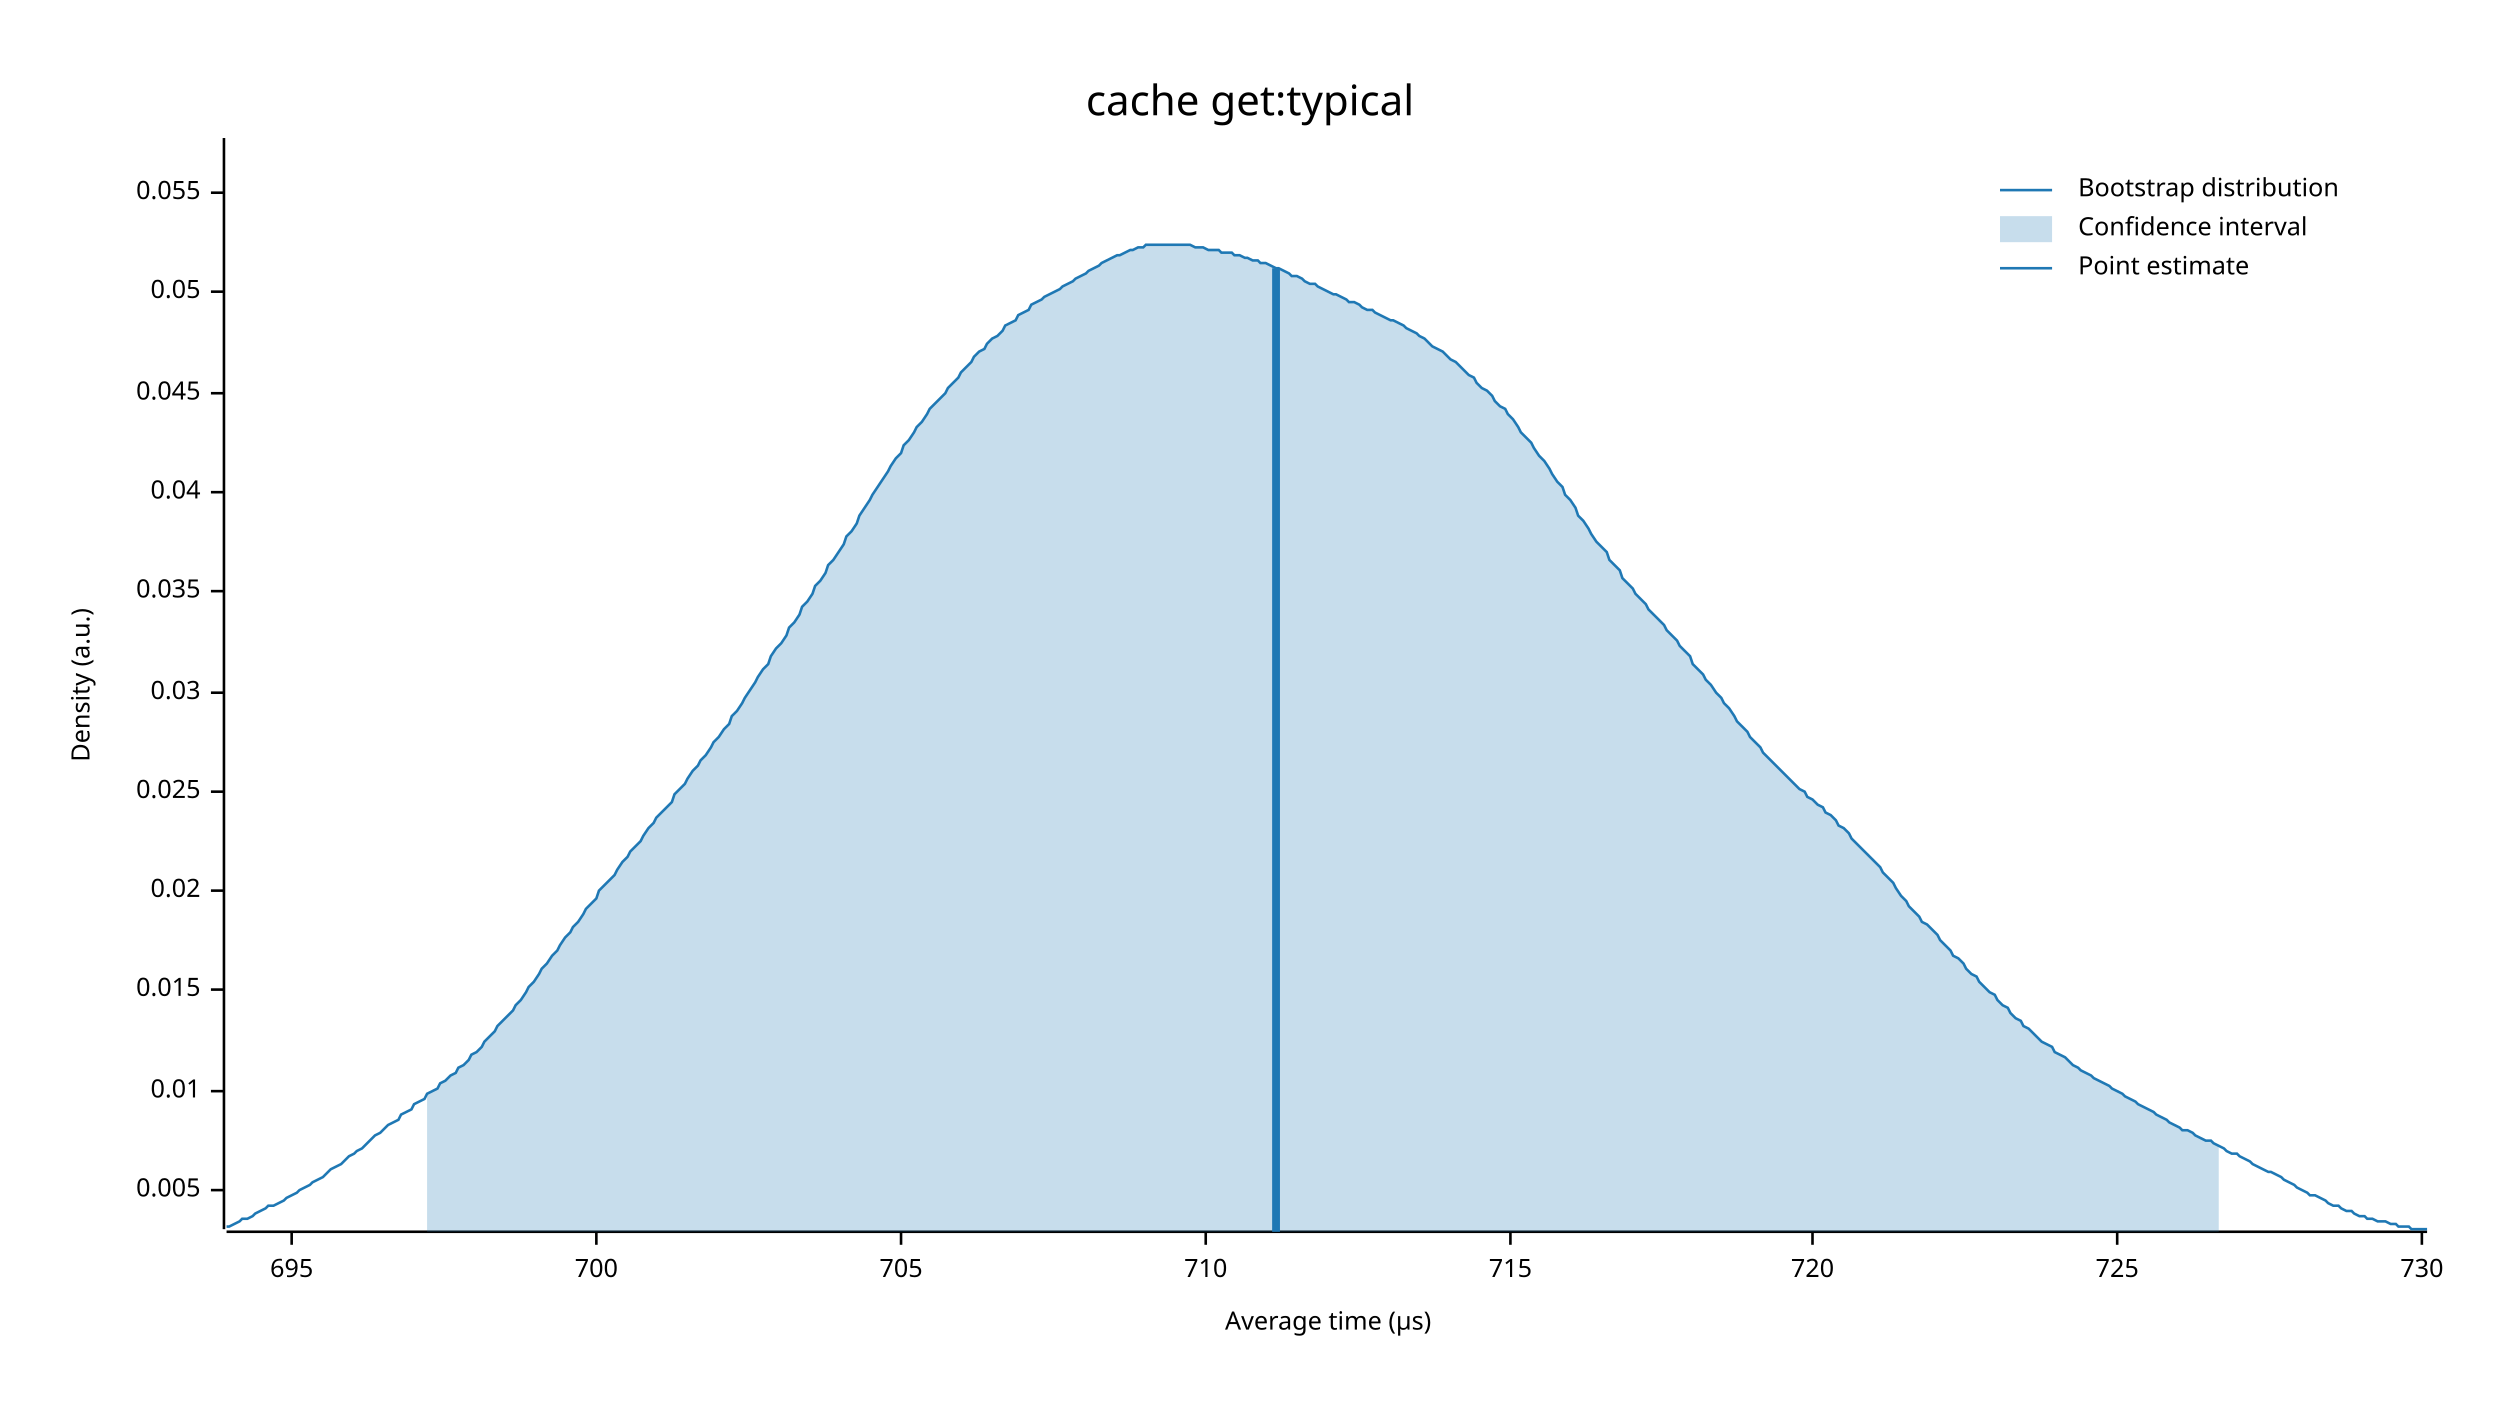
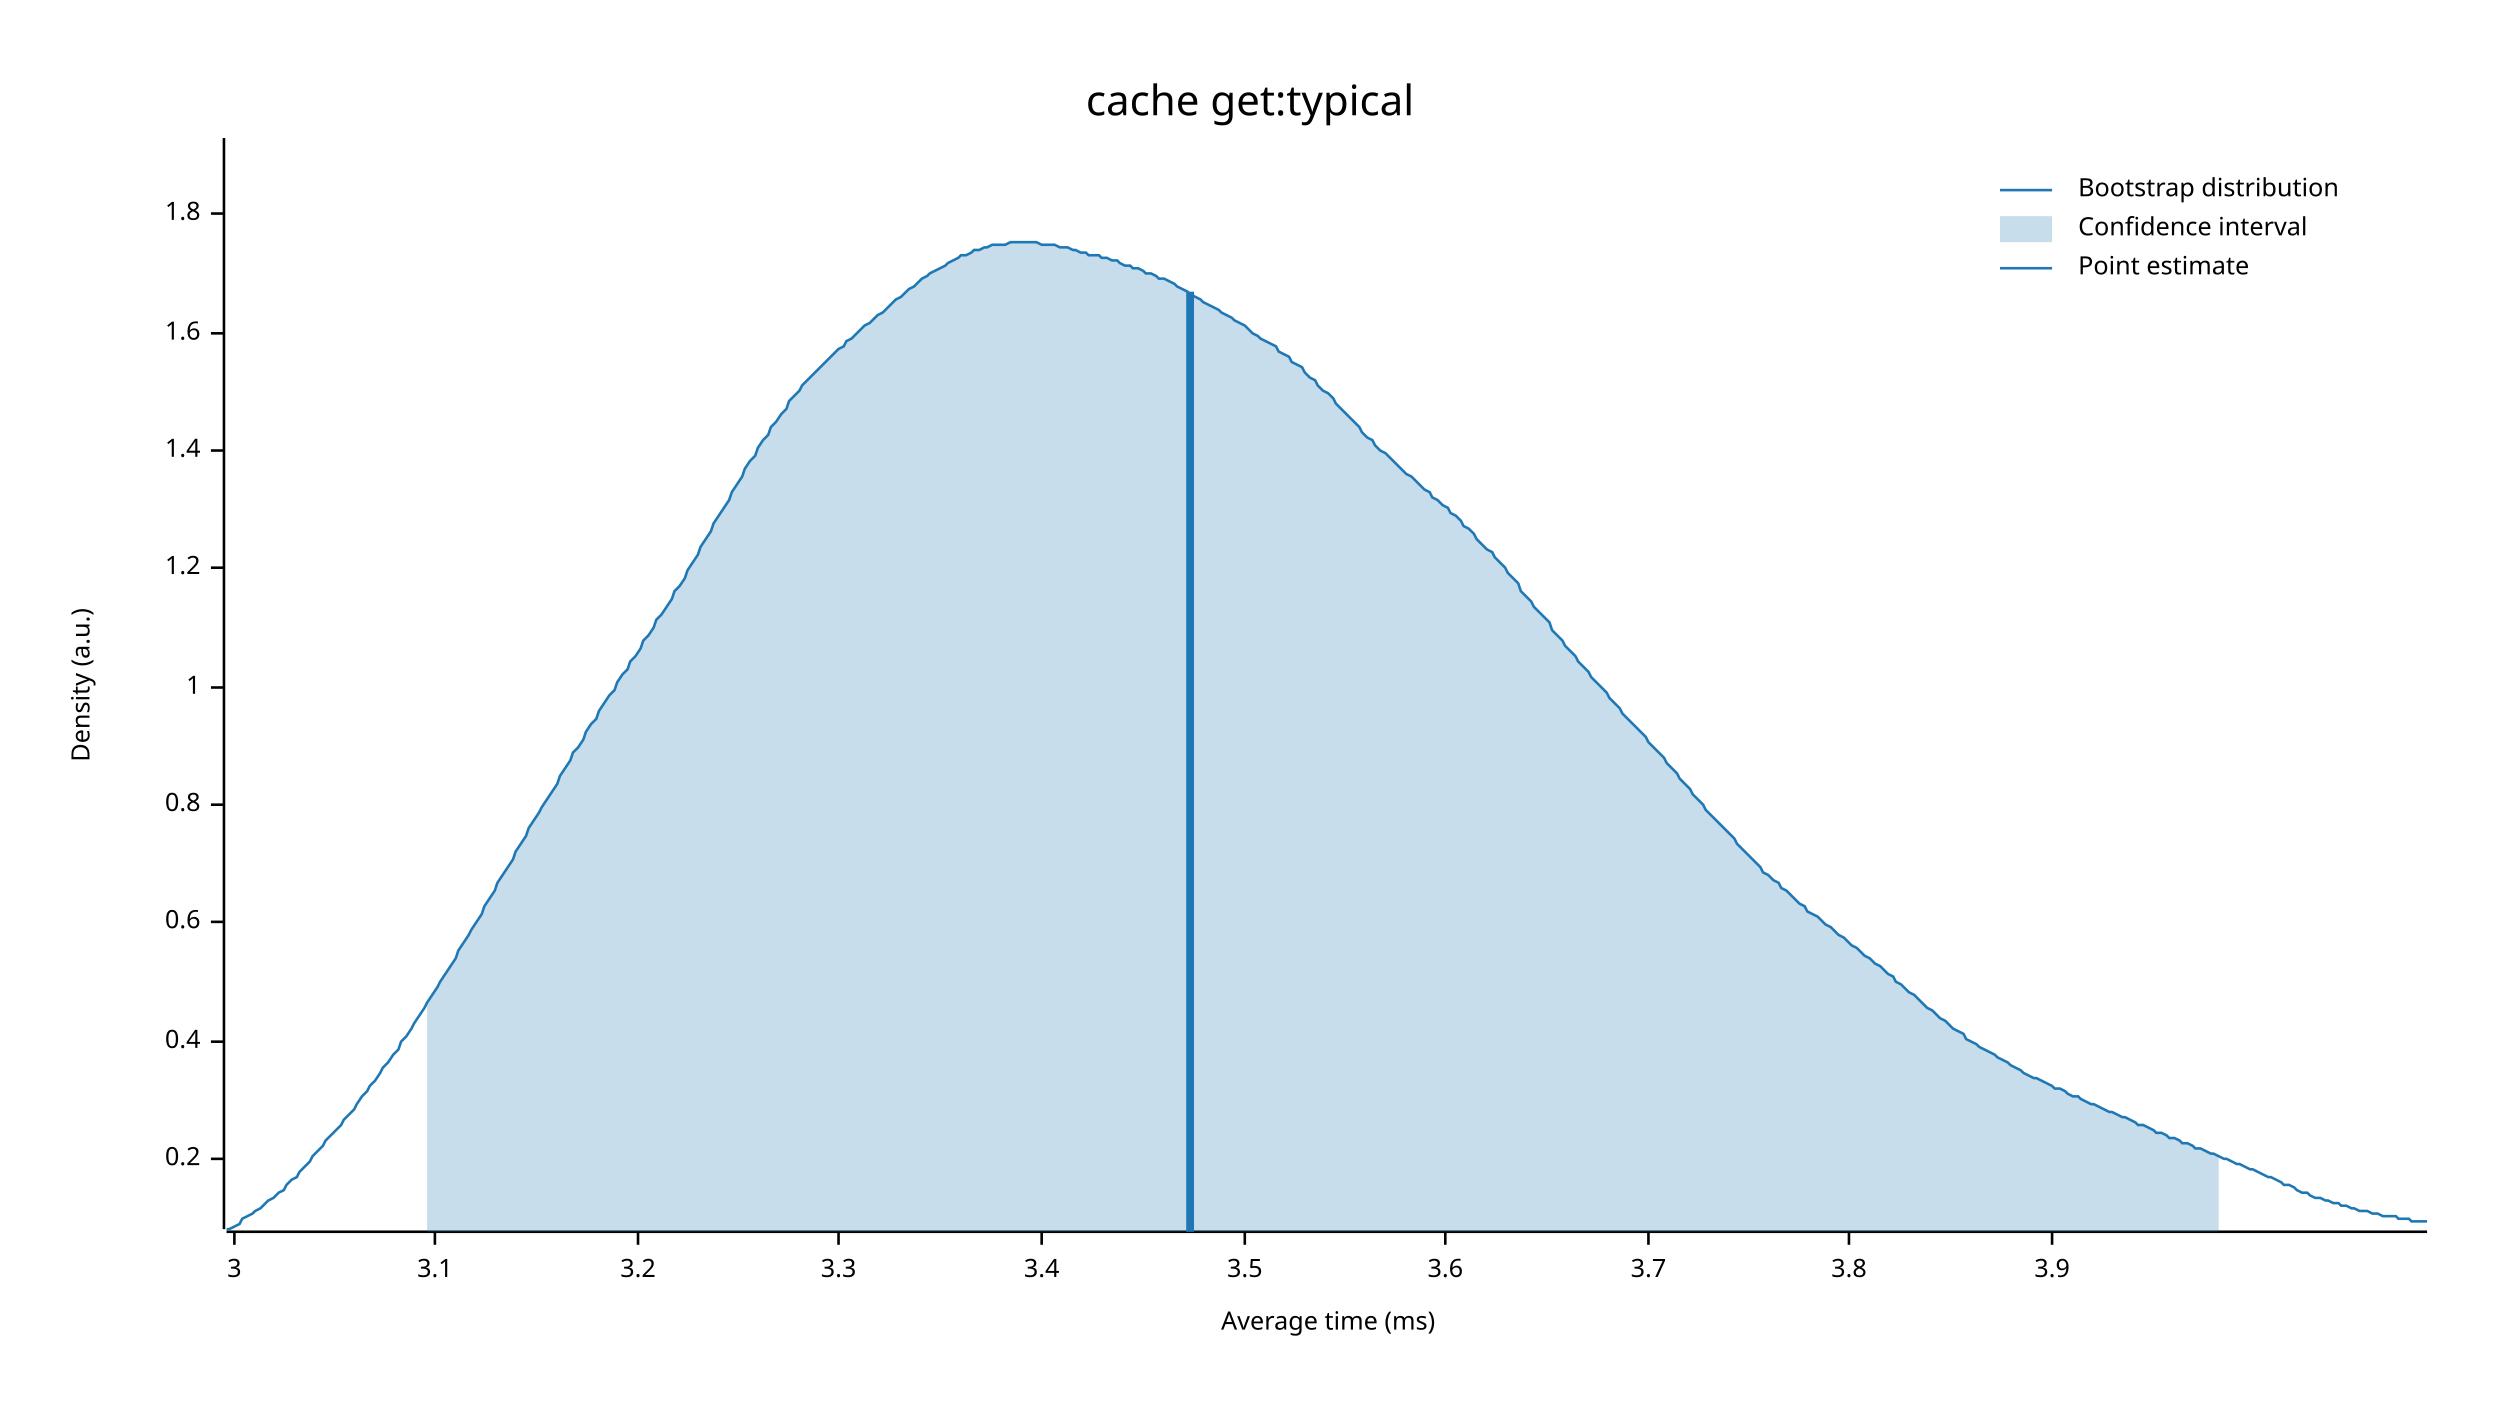
<svg xmlns="http://www.w3.org/2000/svg" width="960" height="540" viewBox="0 0 960 540">
  <text x="480" y="32" dy="0.76em" text-anchor="middle" font-family="sans-serif" font-size="16.129" opacity="1" fill="#000000">
cache get:typical
</text>
  <text x="27" y="263" dy="0.76em" text-anchor="middle" font-family="sans-serif" font-size="9.677" opacity="1" fill="#000000" transform="rotate(270, 27, 263)">
Density (a.u.)
</text>
  <text x="510" y="513" dy="-0.5ex" text-anchor="middle" font-family="sans-serif" font-size="9.677" opacity="1" fill="#000000">
- Average time (µs)
+ Average time (ms)
</text>
  <polyline fill="none" opacity="1" stroke="#000000" stroke-width="1" points="86,53 86,472 " />
-   <text x="77" y="457" dy="0.5ex" text-anchor="end" font-family="sans-serif" font-size="9.677" opacity="1" fill="#000000">
- 0.005
+   <text x="77" y="445" dy="0.5ex" text-anchor="end" font-family="sans-serif" font-size="9.677" opacity="1" fill="#000000">
+ 0.2
</text>
-   <polyline fill="none" opacity="1" stroke="#000000" stroke-width="1" points="81,457 86,457 " />
-   <text x="77" y="419" dy="0.5ex" text-anchor="end" font-family="sans-serif" font-size="9.677" opacity="1" fill="#000000">
- 0.01
+   <polyline fill="none" opacity="1" stroke="#000000" stroke-width="1" points="81,445 86,445 " />
+   <text x="77" y="400" dy="0.5ex" text-anchor="end" font-family="sans-serif" font-size="9.677" opacity="1" fill="#000000">
+ 0.4
</text>
-   <polyline fill="none" opacity="1" stroke="#000000" stroke-width="1" points="81,419 86,419 " />
-   <text x="77" y="380" dy="0.5ex" text-anchor="end" font-family="sans-serif" font-size="9.677" opacity="1" fill="#000000">
- 0.015
+   <polyline fill="none" opacity="1" stroke="#000000" stroke-width="1" points="81,400 86,400 " />
+   <text x="77" y="354" dy="0.5ex" text-anchor="end" font-family="sans-serif" font-size="9.677" opacity="1" fill="#000000">
+ 0.6
</text>
-   <polyline fill="none" opacity="1" stroke="#000000" stroke-width="1" points="81,380 86,380 " />
-   <text x="77" y="342" dy="0.5ex" text-anchor="end" font-family="sans-serif" font-size="9.677" opacity="1" fill="#000000">
- 0.02
+   <polyline fill="none" opacity="1" stroke="#000000" stroke-width="1" points="81,354 86,354 " />
+   <text x="77" y="309" dy="0.5ex" text-anchor="end" font-family="sans-serif" font-size="9.677" opacity="1" fill="#000000">
+ 0.8
</text>
-   <polyline fill="none" opacity="1" stroke="#000000" stroke-width="1" points="81,342 86,342 " />
-   <text x="77" y="304" dy="0.5ex" text-anchor="end" font-family="sans-serif" font-size="9.677" opacity="1" fill="#000000">
- 0.025
+   <polyline fill="none" opacity="1" stroke="#000000" stroke-width="1" points="81,309 86,309 " />
+   <text x="77" y="264" dy="0.5ex" text-anchor="end" font-family="sans-serif" font-size="9.677" opacity="1" fill="#000000">
+ 1
</text>
-   <polyline fill="none" opacity="1" stroke="#000000" stroke-width="1" points="81,304 86,304 " />
-   <text x="77" y="266" dy="0.5ex" text-anchor="end" font-family="sans-serif" font-size="9.677" opacity="1" fill="#000000">
- 0.03
+   <polyline fill="none" opacity="1" stroke="#000000" stroke-width="1" points="81,264 86,264 " />
+   <text x="77" y="218" dy="0.5ex" text-anchor="end" font-family="sans-serif" font-size="9.677" opacity="1" fill="#000000">
+ 1.2
</text>
-   <polyline fill="none" opacity="1" stroke="#000000" stroke-width="1" points="81,266 86,266 " />
-   <text x="77" y="227" dy="0.5ex" text-anchor="end" font-family="sans-serif" font-size="9.677" opacity="1" fill="#000000">
- 0.035
+   <polyline fill="none" opacity="1" stroke="#000000" stroke-width="1" points="81,218 86,218 " />
+   <text x="77" y="173" dy="0.5ex" text-anchor="end" font-family="sans-serif" font-size="9.677" opacity="1" fill="#000000">
+ 1.4
</text>
-   <polyline fill="none" opacity="1" stroke="#000000" stroke-width="1" points="81,227 86,227 " />
-   <text x="77" y="189" dy="0.5ex" text-anchor="end" font-family="sans-serif" font-size="9.677" opacity="1" fill="#000000">
- 0.04
+   <polyline fill="none" opacity="1" stroke="#000000" stroke-width="1" points="81,173 86,173 " />
+   <text x="77" y="128" dy="0.5ex" text-anchor="end" font-family="sans-serif" font-size="9.677" opacity="1" fill="#000000">
+ 1.6
</text>
-   <polyline fill="none" opacity="1" stroke="#000000" stroke-width="1" points="81,189 86,189 " />
-   <text x="77" y="151" dy="0.5ex" text-anchor="end" font-family="sans-serif" font-size="9.677" opacity="1" fill="#000000">
- 0.045
+   <polyline fill="none" opacity="1" stroke="#000000" stroke-width="1" points="81,128 86,128 " />
+   <text x="77" y="82" dy="0.5ex" text-anchor="end" font-family="sans-serif" font-size="9.677" opacity="1" fill="#000000">
+ 1.8
</text>
-   <polyline fill="none" opacity="1" stroke="#000000" stroke-width="1" points="81,151 86,151 " />
-   <text x="77" y="112" dy="0.5ex" text-anchor="end" font-family="sans-serif" font-size="9.677" opacity="1" fill="#000000">
- 0.05
+   <polyline fill="none" opacity="1" stroke="#000000" stroke-width="1" points="81,82 86,82 " />
+   <polyline fill="none" opacity="1" stroke="#000000" stroke-width="1" points="87,473 932,473 " />
+   <text x="90" y="483" dy="0.76em" text-anchor="middle" font-family="sans-serif" font-size="9.677" opacity="1" fill="#000000">
+ 3
</text>
-   <polyline fill="none" opacity="1" stroke="#000000" stroke-width="1" points="81,112 86,112 " />
-   <text x="77" y="74" dy="0.5ex" text-anchor="end" font-family="sans-serif" font-size="9.677" opacity="1" fill="#000000">
- 0.055
+   <polyline fill="none" opacity="1" stroke="#000000" stroke-width="1" points="90,473 90,478 " />
+   <text x="167" y="483" dy="0.76em" text-anchor="middle" font-family="sans-serif" font-size="9.677" opacity="1" fill="#000000">
+ 3.1
</text>
-   <polyline fill="none" opacity="1" stroke="#000000" stroke-width="1" points="81,74 86,74 " />
-   <polyline fill="none" opacity="1" stroke="#000000" stroke-width="1" points="87,473 932,473 " />
-   <text x="112" y="483" dy="0.76em" text-anchor="middle" font-family="sans-serif" font-size="9.677" opacity="1" fill="#000000">
- 695
+   <polyline fill="none" opacity="1" stroke="#000000" stroke-width="1" points="167,473 167,478 " />
+   <text x="245" y="483" dy="0.76em" text-anchor="middle" font-family="sans-serif" font-size="9.677" opacity="1" fill="#000000">
+ 3.2
</text>
-   <polyline fill="none" opacity="1" stroke="#000000" stroke-width="1" points="112,473 112,478 " />
-   <text x="229" y="483" dy="0.76em" text-anchor="middle" font-family="sans-serif" font-size="9.677" opacity="1" fill="#000000">
- 700
+   <polyline fill="none" opacity="1" stroke="#000000" stroke-width="1" points="245,473 245,478 " />
+   <text x="322" y="483" dy="0.76em" text-anchor="middle" font-family="sans-serif" font-size="9.677" opacity="1" fill="#000000">
+ 3.3
</text>
-   <polyline fill="none" opacity="1" stroke="#000000" stroke-width="1" points="229,473 229,478 " />
-   <text x="346" y="483" dy="0.76em" text-anchor="middle" font-family="sans-serif" font-size="9.677" opacity="1" fill="#000000">
- 705
+   <polyline fill="none" opacity="1" stroke="#000000" stroke-width="1" points="322,473 322,478 " />
+   <text x="400" y="483" dy="0.76em" text-anchor="middle" font-family="sans-serif" font-size="9.677" opacity="1" fill="#000000">
+ 3.4
</text>
-   <polyline fill="none" opacity="1" stroke="#000000" stroke-width="1" points="346,473 346,478 " />
-   <text x="463" y="483" dy="0.76em" text-anchor="middle" font-family="sans-serif" font-size="9.677" opacity="1" fill="#000000">
- 710
+   <polyline fill="none" opacity="1" stroke="#000000" stroke-width="1" points="400,473 400,478 " />
+   <text x="478" y="483" dy="0.76em" text-anchor="middle" font-family="sans-serif" font-size="9.677" opacity="1" fill="#000000">
+ 3.5
</text>
-   <polyline fill="none" opacity="1" stroke="#000000" stroke-width="1" points="463,473 463,478 " />
-   <text x="580" y="483" dy="0.76em" text-anchor="middle" font-family="sans-serif" font-size="9.677" opacity="1" fill="#000000">
- 715
+   <polyline fill="none" opacity="1" stroke="#000000" stroke-width="1" points="478,473 478,478 " />
+   <text x="555" y="483" dy="0.76em" text-anchor="middle" font-family="sans-serif" font-size="9.677" opacity="1" fill="#000000">
+ 3.6
</text>
-   <polyline fill="none" opacity="1" stroke="#000000" stroke-width="1" points="580,473 580,478 " />
-   <text x="696" y="483" dy="0.76em" text-anchor="middle" font-family="sans-serif" font-size="9.677" opacity="1" fill="#000000">
- 720
+   <polyline fill="none" opacity="1" stroke="#000000" stroke-width="1" points="555,473 555,478 " />
+   <text x="633" y="483" dy="0.76em" text-anchor="middle" font-family="sans-serif" font-size="9.677" opacity="1" fill="#000000">
+ 3.7
</text>
-   <polyline fill="none" opacity="1" stroke="#000000" stroke-width="1" points="696,473 696,478 " />
-   <text x="813" y="483" dy="0.76em" text-anchor="middle" font-family="sans-serif" font-size="9.677" opacity="1" fill="#000000">
- 725
+   <polyline fill="none" opacity="1" stroke="#000000" stroke-width="1" points="633,473 633,478 " />
+   <text x="710" y="483" dy="0.76em" text-anchor="middle" font-family="sans-serif" font-size="9.677" opacity="1" fill="#000000">
+ 3.8
</text>
-   <polyline fill="none" opacity="1" stroke="#000000" stroke-width="1" points="813,473 813,478 " />
-   <text x="930" y="483" dy="0.76em" text-anchor="middle" font-family="sans-serif" font-size="9.677" opacity="1" fill="#000000">
- 730
+   <polyline fill="none" opacity="1" stroke="#000000" stroke-width="1" points="710,473 710,478 " />
+   <text x="788" y="483" dy="0.76em" text-anchor="middle" font-family="sans-serif" font-size="9.677" opacity="1" fill="#000000">
+ 3.9
</text>
-   <polyline fill="none" opacity="1" stroke="#000000" stroke-width="1" points="930,473 930,478 " />
-   <polyline fill="none" opacity="1" stroke="#1F78B4" stroke-width="1" points="87,471 88,471 90,470 92,469 93,468 95,468 97,467 98,466 100,465 102,464 103,463 105,463 107,462 109,461 110,460 112,459 114,458 115,457 117,456 119,455 120,454 122,453 124,452 125,451 127,449 129,448 131,447 132,446 134,444 136,443 137,442 139,441 141,439 142,438 144,436 146,435 147,434 149,432 151,431 153,430 154,428 156,427 158,426 159,424 161,423 163,422 164,420 166,419 168,418 169,416 171,415 173,413 175,412 176,410 178,409 180,407 181,405 183,404 185,402 186,400 188,398 190,396 191,394 193,392 195,390 197,388 198,386 200,384 202,381 203,379 205,377 207,374 208,372 210,370 212,367 214,365 215,363 217,360 219,358 220,356 222,354 224,351 225,349 227,347 229,345 230,342 232,340 234,338 236,336 237,334 239,331 241,329 242,327 244,325 246,323 247,321 249,318 251,316 252,314 254,312 256,310 258,308 259,305 261,303 263,301 264,299 266,296 268,294 269,292 271,290 273,287 274,285 276,283 278,280 280,278 281,275 283,273 285,270 286,268 288,265 290,262 291,260 293,257 295,255 296,252 298,249 300,247 302,244 303,241 305,239 307,236 308,233 310,231 312,228 313,225 315,223 317,220 318,217 320,215 322,212 324,209 325,206 327,204 329,201 330,198 332,195 334,192 335,190 337,187 339,184 341,181 342,179 344,176 346,174 347,171 349,169 351,166 352,164 354,162 356,159 357,157 359,155 361,153 363,151 364,149 366,147 368,145 369,143 371,141 373,139 374,137 376,135 378,134 379,132 381,130 383,129 385,127 386,125 388,124 390,123 391,121 393,120 395,119 396,117 398,116 400,115 401,114 403,113 405,112 407,111 408,110 410,109 412,108 413,107 415,106 417,105 418,104 420,103 422,102 423,101 425,100 427,99 429,98 430,98 432,97 434,96 435,96 437,95 439,95 440,94 442,94 444,94 445,94 447,94 449,94 451,94 452,94 454,94 456,94 457,94 459,95 461,95 462,95 464,96 466,96 468,96 469,97 471,97 473,97 474,98 476,98 478,99 479,99 481,100 483,100 484,101 486,101 488,102 490,103 491,103 493,104 495,105 496,106 498,106 500,107 501,108 503,109 505,109 506,110 508,111 510,112 512,113 513,113 515,114 517,115 518,116 520,116 522,117 523,118 525,119 527,119 528,120 530,121 532,122 534,123 535,123 537,124 539,125 540,126 542,127 544,128 545,129 547,130 549,132 550,133 552,134 554,135 556,137 557,138 559,139 561,141 562,142 564,144 566,145 567,147 569,149 571,150 573,152 574,154 576,156 578,157 579,159 581,161 583,164 584,166 586,168 588,170 589,172 591,175 593,177 595,180 596,182 598,185 600,187 601,190 603,192 605,195 606,198 608,200 610,203 611,205 613,208 615,210 617,212 618,215 620,217 622,219 623,222 625,224 627,226 628,228 630,230 632,232 633,234 635,236 637,238 639,240 640,242 642,244 644,246 645,248 647,250 649,252 650,255 652,257 654,259 655,261 657,263 659,266 661,268 662,270 664,272 666,275 667,277 669,279 671,281 672,283 674,285 676,287 677,289 679,291 681,293 683,295 684,296 686,298 688,300 689,301 691,303 693,304 694,306 696,307 698,309 700,310 701,312 703,313 705,315 706,317 708,318 710,320 711,322 713,324 715,326 716,327 718,329 720,331 722,333 723,335 725,337 727,339 728,341 730,344 732,346 733,348 735,350 737,352 738,354 740,355 742,357 744,359 745,361 747,363 749,365 750,367 752,368 754,370 755,372 757,374 759,375 760,377 762,379 764,381 766,382 767,384 769,386 771,387 772,389 774,391 776,392 777,394 779,395 781,397 782,398 784,400 786,401 788,402 789,404 791,405 793,406 794,407 796,409 798,410 799,411 801,412 803,413 804,414 806,415 808,416 810,417 811,418 813,419 815,420 816,421 818,422 820,423 821,424 823,425 825,426 827,427 828,428 830,429 832,430 833,431 835,432 837,433 838,434 840,434 842,435 843,436 845,437 847,438 849,438 850,439 852,440 854,441 855,442 857,443 859,443 860,444 862,445 864,446 865,447 867,448 869,449 871,450 872,450 874,451 876,452 877,453 879,454 881,455 882,456 884,457 886,458 887,459 889,459 891,460 893,461 894,462 896,463 898,463 899,464 901,465 903,465 904,466 906,467 908,467 909,468 911,468 913,469 915,469 916,469 918,470 920,470 921,471 923,471 925,471 926,472 928,472 930,472 932,472 " />
-   <polygon opacity="0.25" fill="#1F78B4" points="164,420 166,419 168,418 169,416 171,415 173,413 175,412 176,410 178,409 180,407 181,405 183,404 185,402 186,400 188,398 190,396 191,394 193,392 195,390 197,388 198,386 200,384 202,381 203,379 205,377 207,374 208,372 210,370 212,367 214,365 215,363 217,360 219,358 220,356 222,354 224,351 225,349 227,347 229,345 230,342 232,340 234,338 236,336 237,334 239,331 241,329 242,327 244,325 246,323 247,321 249,318 251,316 252,314 254,312 256,310 258,308 259,305 261,303 263,301 264,299 266,296 268,294 269,292 271,290 273,287 274,285 276,283 278,280 280,278 281,275 283,273 285,270 286,268 288,265 290,262 291,260 293,257 295,255 296,252 298,249 300,247 302,244 303,241 305,239 307,236 308,233 310,231 312,228 313,225 315,223 317,220 318,217 320,215 322,212 324,209 325,206 327,204 329,201 330,198 332,195 334,192 335,190 337,187 339,184 341,181 342,179 344,176 346,174 347,171 349,169 351,166 352,164 354,162 356,159 357,157 359,155 361,153 363,151 364,149 366,147 368,145 369,143 371,141 373,139 374,137 376,135 378,134 379,132 381,130 383,129 385,127 386,125 388,124 390,123 391,121 393,120 395,119 396,117 398,116 400,115 401,114 403,113 405,112 407,111 408,110 410,109 412,108 413,107 415,106 417,105 418,104 420,103 422,102 423,101 425,100 427,99 429,98 430,98 432,97 434,96 435,96 437,95 439,95 440,94 442,94 444,94 445,94 447,94 449,94 451,94 452,94 454,94 456,94 457,94 459,95 461,95 462,95 464,96 466,96 468,96 469,97 471,97 473,97 474,98 476,98 478,99 479,99 481,100 483,100 484,101 486,101 488,102 490,103 491,103 493,104 495,105 496,106 498,106 500,107 501,108 503,109 505,109 506,110 508,111 510,112 512,113 513,113 515,114 517,115 518,116 520,116 522,117 523,118 525,119 527,119 528,120 530,121 532,122 534,123 535,123 537,124 539,125 540,126 542,127 544,128 545,129 547,130 549,132 550,133 552,134 554,135 556,137 557,138 559,139 561,141 562,142 564,144 566,145 567,147 569,149 571,150 573,152 574,154 576,156 578,157 579,159 581,161 583,164 584,166 586,168 588,170 589,172 591,175 593,177 595,180 596,182 598,185 600,187 601,190 603,192 605,195 606,198 608,200 610,203 611,205 613,208 615,210 617,212 618,215 620,217 622,219 623,222 625,224 627,226 628,228 630,230 632,232 633,234 635,236 637,238 639,240 640,242 642,244 644,246 645,248 647,250 649,252 650,255 652,257 654,259 655,261 657,263 659,266 661,268 662,270 664,272 666,275 667,277 669,279 671,281 672,283 674,285 676,287 677,289 679,291 681,293 683,295 684,296 686,298 688,300 689,301 691,303 693,304 694,306 696,307 698,309 700,310 701,312 703,313 705,315 706,317 708,318 710,320 711,322 713,324 715,326 716,327 718,329 720,331 722,333 723,335 725,337 727,339 728,341 730,344 732,346 733,348 735,350 737,352 738,354 740,355 742,357 744,359 745,361 747,363 749,365 750,367 752,368 754,370 755,372 757,374 759,375 760,377 762,379 764,381 766,382 767,384 769,386 771,387 772,389 774,391 776,392 777,394 779,395 781,397 782,398 784,400 786,401 788,402 789,404 791,405 793,406 794,407 796,409 798,410 799,411 801,412 803,413 804,414 806,415 808,416 810,417 811,418 813,419 815,420 816,421 818,422 820,423 821,424 823,425 825,426 827,427 828,428 830,429 832,430 833,431 835,432 837,433 838,434 840,434 842,435 843,436 845,437 847,438 849,438 850,439 852,440 852,473 164,473 " />
-   <polyline fill="none" opacity="1" stroke="#1F78B4" stroke-width="3" points="490,473 490,103 " />
+   <polyline fill="none" opacity="1" stroke="#000000" stroke-width="1" points="788,473 788,478 " />
+   <polyline fill="none" opacity="1" stroke="#1F78B4" stroke-width="1" points="87,472 88,472 90,471 92,470 93,468 95,467 97,466 98,465 100,464 102,462 103,461 105,460 107,458 109,457 110,455 112,453 114,452 115,450 117,448 119,446 120,444 122,442 124,440 125,438 127,436 129,434 131,432 132,430 134,428 136,426 137,424 139,421 141,419 142,417 144,415 146,412 147,410 149,408 151,405 153,403 154,400 156,398 158,395 159,393 161,390 163,387 164,385 166,382 168,379 169,377 171,374 173,371 175,368 176,365 178,362 180,359 181,357 183,354 185,351 186,348 188,345 190,342 191,339 193,336 195,333 197,330 198,327 200,324 202,321 203,318 205,315 207,312 208,310 210,307 212,304 214,301 215,298 217,295 219,292 220,289 222,287 224,284 225,281 227,278 229,276 230,273 232,270 234,267 236,265 237,262 239,259 241,257 242,254 244,252 246,249 247,246 249,244 251,241 252,238 254,236 256,233 258,230 259,227 261,225 263,222 264,219 266,216 268,213 269,210 271,207 273,204 274,201 276,198 278,195 280,192 281,189 283,186 285,183 286,180 288,177 290,175 291,172 293,169 295,167 296,164 298,162 300,159 302,157 303,154 305,152 307,150 308,148 310,146 312,144 313,143 315,141 317,139 318,138 320,136 322,134 324,133 325,131 327,130 329,128 330,127 332,125 334,124 335,123 337,121 339,120 341,118 342,117 344,115 346,114 347,113 349,111 351,110 352,109 354,107 356,106 357,105 359,104 361,103 363,102 364,101 366,100 368,99 369,98 371,98 373,97 374,96 376,96 378,95 379,95 381,94 383,94 385,94 386,94 388,93 390,93 391,93 393,93 395,93 396,93 398,93 400,94 401,94 403,94 405,94 407,95 408,95 410,95 412,96 413,96 415,97 417,97 418,98 420,98 422,98 423,99 425,99 427,100 429,100 430,101 432,102 434,102 435,103 437,103 439,104 440,105 442,105 444,106 445,107 447,107 449,108 451,109 452,110 454,111 456,112 457,113 459,114 461,115 462,116 464,117 466,118 468,119 469,120 471,121 473,122 474,123 476,124 478,125 479,126 481,128 483,129 484,130 486,131 488,132 490,133 491,135 493,136 495,137 496,139 498,140 500,141 501,143 503,145 505,146 506,148 508,150 510,151 512,153 513,155 515,157 517,159 518,160 520,162 522,164 523,166 525,168 527,169 528,171 530,173 532,174 534,176 535,177 537,179 539,181 540,182 542,183 544,185 545,186 547,188 549,189 550,191 552,192 554,194 556,195 557,197 559,198 561,200 562,202 564,203 566,205 567,207 569,209 571,211 573,212 574,214 576,216 578,218 579,220 581,222 583,224 584,227 586,229 588,231 589,233 591,235 593,237 595,239 596,242 598,244 600,246 601,248 603,250 605,252 606,254 608,256 610,258 611,260 613,262 615,264 617,266 618,268 620,270 622,272 623,274 625,276 627,278 628,279 630,281 632,283 633,285 635,287 637,289 639,291 640,293 642,295 644,297 645,299 647,301 649,303 650,305 652,307 654,309 655,311 657,313 659,315 661,317 662,318 664,320 666,322 667,324 669,326 671,328 672,329 674,331 676,333 677,335 679,336 681,338 683,339 684,341 686,342 688,344 689,345 691,347 693,348 694,350 696,351 698,352 700,354 701,355 703,356 705,358 706,359 708,360 710,362 711,363 713,364 715,366 716,367 718,368 720,370 722,371 723,372 725,374 727,375 728,377 730,378 732,380 733,381 735,382 737,384 738,385 740,387 742,388 744,390 745,391 747,392 749,394 750,395 752,396 754,397 755,399 757,400 759,401 760,402 762,403 764,404 766,405 767,406 769,407 771,408 772,409 774,410 776,411 777,412 779,413 781,414 782,414 784,415 786,416 788,417 789,418 791,418 793,419 794,420 796,421 798,421 799,422 801,423 803,424 804,424 806,425 808,426 810,427 811,427 813,428 815,429 816,429 818,430 820,431 821,432 823,432 825,433 827,434 828,435 830,435 832,436 833,437 835,437 837,438 838,439 840,439 842,440 843,441 845,441 847,442 849,443 850,443 852,444 854,445 855,445 857,446 859,447 860,447 862,448 864,449 865,449 867,450 869,451 871,452 872,452 874,453 876,454 877,455 879,455 881,456 882,457 884,458 886,458 887,459 889,460 891,460 893,461 894,461 896,462 898,462 899,463 901,463 903,464 904,464 906,465 908,465 909,465 911,466 913,466 915,467 916,467 918,467 920,467 921,468 923,468 925,468 926,469 928,469 930,469 932,469 " />
+   <polygon opacity="0.25" fill="#1F78B4" points="164,385 166,382 168,379 169,377 171,374 173,371 175,368 176,365 178,362 180,359 181,357 183,354 185,351 186,348 188,345 190,342 191,339 193,336 195,333 197,330 198,327 200,324 202,321 203,318 205,315 207,312 208,310 210,307 212,304 214,301 215,298 217,295 219,292 220,289 222,287 224,284 225,281 227,278 229,276 230,273 232,270 234,267 236,265 237,262 239,259 241,257 242,254 244,252 246,249 247,246 249,244 251,241 252,238 254,236 256,233 258,230 259,227 261,225 263,222 264,219 266,216 268,213 269,210 271,207 273,204 274,201 276,198 278,195 280,192 281,189 283,186 285,183 286,180 288,177 290,175 291,172 293,169 295,167 296,164 298,162 300,159 302,157 303,154 305,152 307,150 308,148 310,146 312,144 313,143 315,141 317,139 318,138 320,136 322,134 324,133 325,131 327,130 329,128 330,127 332,125 334,124 335,123 337,121 339,120 341,118 342,117 344,115 346,114 347,113 349,111 351,110 352,109 354,107 356,106 357,105 359,104 361,103 363,102 364,101 366,100 368,99 369,98 371,98 373,97 374,96 376,96 378,95 379,95 381,94 383,94 385,94 386,94 388,93 390,93 391,93 393,93 395,93 396,93 398,93 400,94 401,94 403,94 405,94 407,95 408,95 410,95 412,96 413,96 415,97 417,97 418,98 420,98 422,98 423,99 425,99 427,100 429,100 430,101 432,102 434,102 435,103 437,103 439,104 440,105 442,105 444,106 445,107 447,107 449,108 451,109 452,110 454,111 456,112 457,113 459,114 461,115 462,116 464,117 466,118 468,119 469,120 471,121 473,122 474,123 476,124 478,125 479,126 481,128 483,129 484,130 486,131 488,132 490,133 491,135 493,136 495,137 496,139 498,140 500,141 501,143 503,145 505,146 506,148 508,150 510,151 512,153 513,155 515,157 517,159 518,160 520,162 522,164 523,166 525,168 527,169 528,171 530,173 532,174 534,176 535,177 537,179 539,181 540,182 542,183 544,185 545,186 547,188 549,189 550,191 552,192 554,194 556,195 557,197 559,198 561,200 562,202 564,203 566,205 567,207 569,209 571,211 573,212 574,214 576,216 578,218 579,220 581,222 583,224 584,227 586,229 588,231 589,233 591,235 593,237 595,239 596,242 598,244 600,246 601,248 603,250 605,252 606,254 608,256 610,258 611,260 613,262 615,264 617,266 618,268 620,270 622,272 623,274 625,276 627,278 628,279 630,281 632,283 633,285 635,287 637,289 639,291 640,293 642,295 644,297 645,299 647,301 649,303 650,305 652,307 654,309 655,311 657,313 659,315 661,317 662,318 664,320 666,322 667,324 669,326 671,328 672,329 674,331 676,333 677,335 679,336 681,338 683,339 684,341 686,342 688,344 689,345 691,347 693,348 694,350 696,351 698,352 700,354 701,355 703,356 705,358 706,359 708,360 710,362 711,363 713,364 715,366 716,367 718,368 720,370 722,371 723,372 725,374 727,375 728,377 730,378 732,380 733,381 735,382 737,384 738,385 740,387 742,388 744,390 745,391 747,392 749,394 750,395 752,396 754,397 755,399 757,400 759,401 760,402 762,403 764,404 766,405 767,406 769,407 771,408 772,409 774,410 776,411 777,412 779,413 781,414 782,414 784,415 786,416 788,417 789,418 791,418 793,419 794,420 796,421 798,421 799,422 801,423 803,424 804,424 806,425 808,426 810,427 811,427 813,428 815,429 816,429 818,430 820,431 821,432 823,432 825,433 827,434 828,435 830,435 832,436 833,437 835,437 837,438 838,439 840,439 842,440 843,441 845,441 847,442 849,443 850,443 852,444 852,473 164,473 " />
+   <polyline fill="none" opacity="1" stroke="#1F78B4" stroke-width="3" points="457,473 457,112 " />
  <text x="798" y="68" dy="0.76em" text-anchor="start" font-family="sans-serif" font-size="9.677" opacity="1" fill="#000000">
Bootstrap distribution
</text>
  <text x="798" y="83" dy="0.76em" text-anchor="start" font-family="sans-serif" font-size="9.677" opacity="1" fill="#000000">
Confidence interval
</text>
  <text x="798" y="98" dy="0.76em" text-anchor="start" font-family="sans-serif" font-size="9.677" opacity="1" fill="#000000">
Point estimate
</text>
  <polyline fill="none" opacity="1" stroke="#1F78B4" stroke-width="1" points="768,73 788,73 " />
  <rect x="768" y="83" width="20" height="10" opacity="0.25" fill="#1F78B4" stroke="none" />
  <polyline fill="none" opacity="1" stroke="#1F78B4" stroke-width="1" points="768,103 788,103 " />
</svg>
